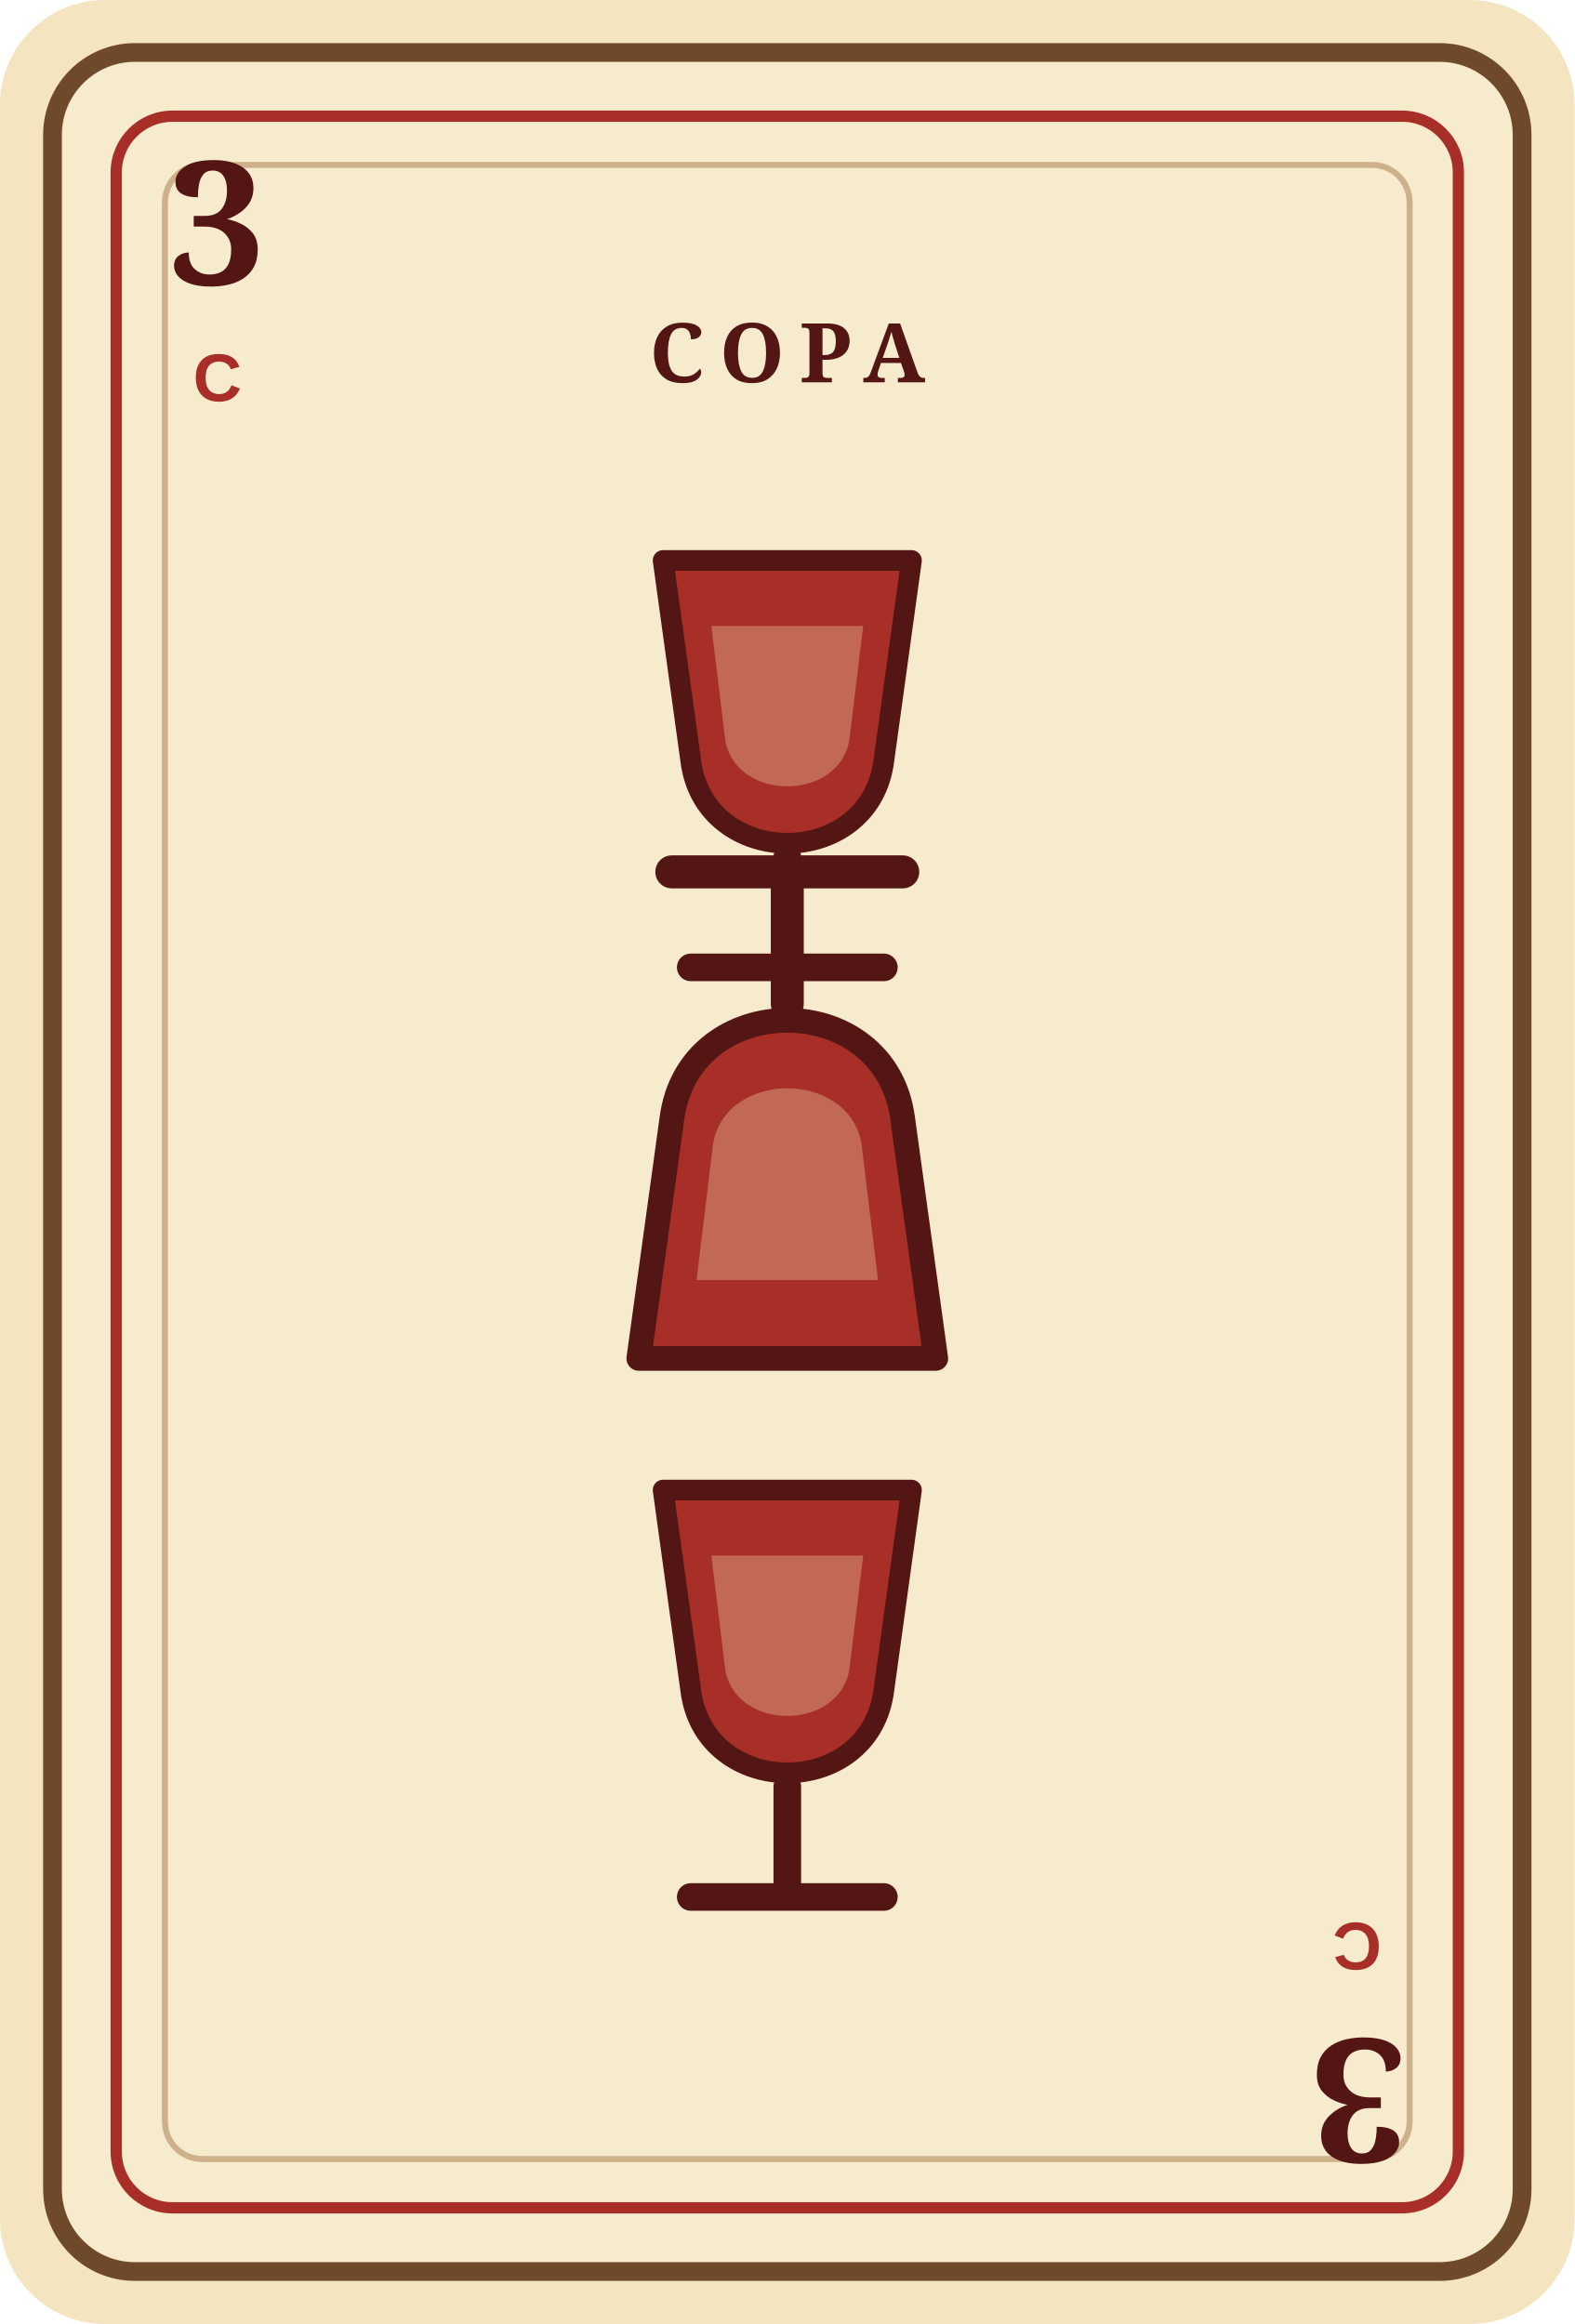
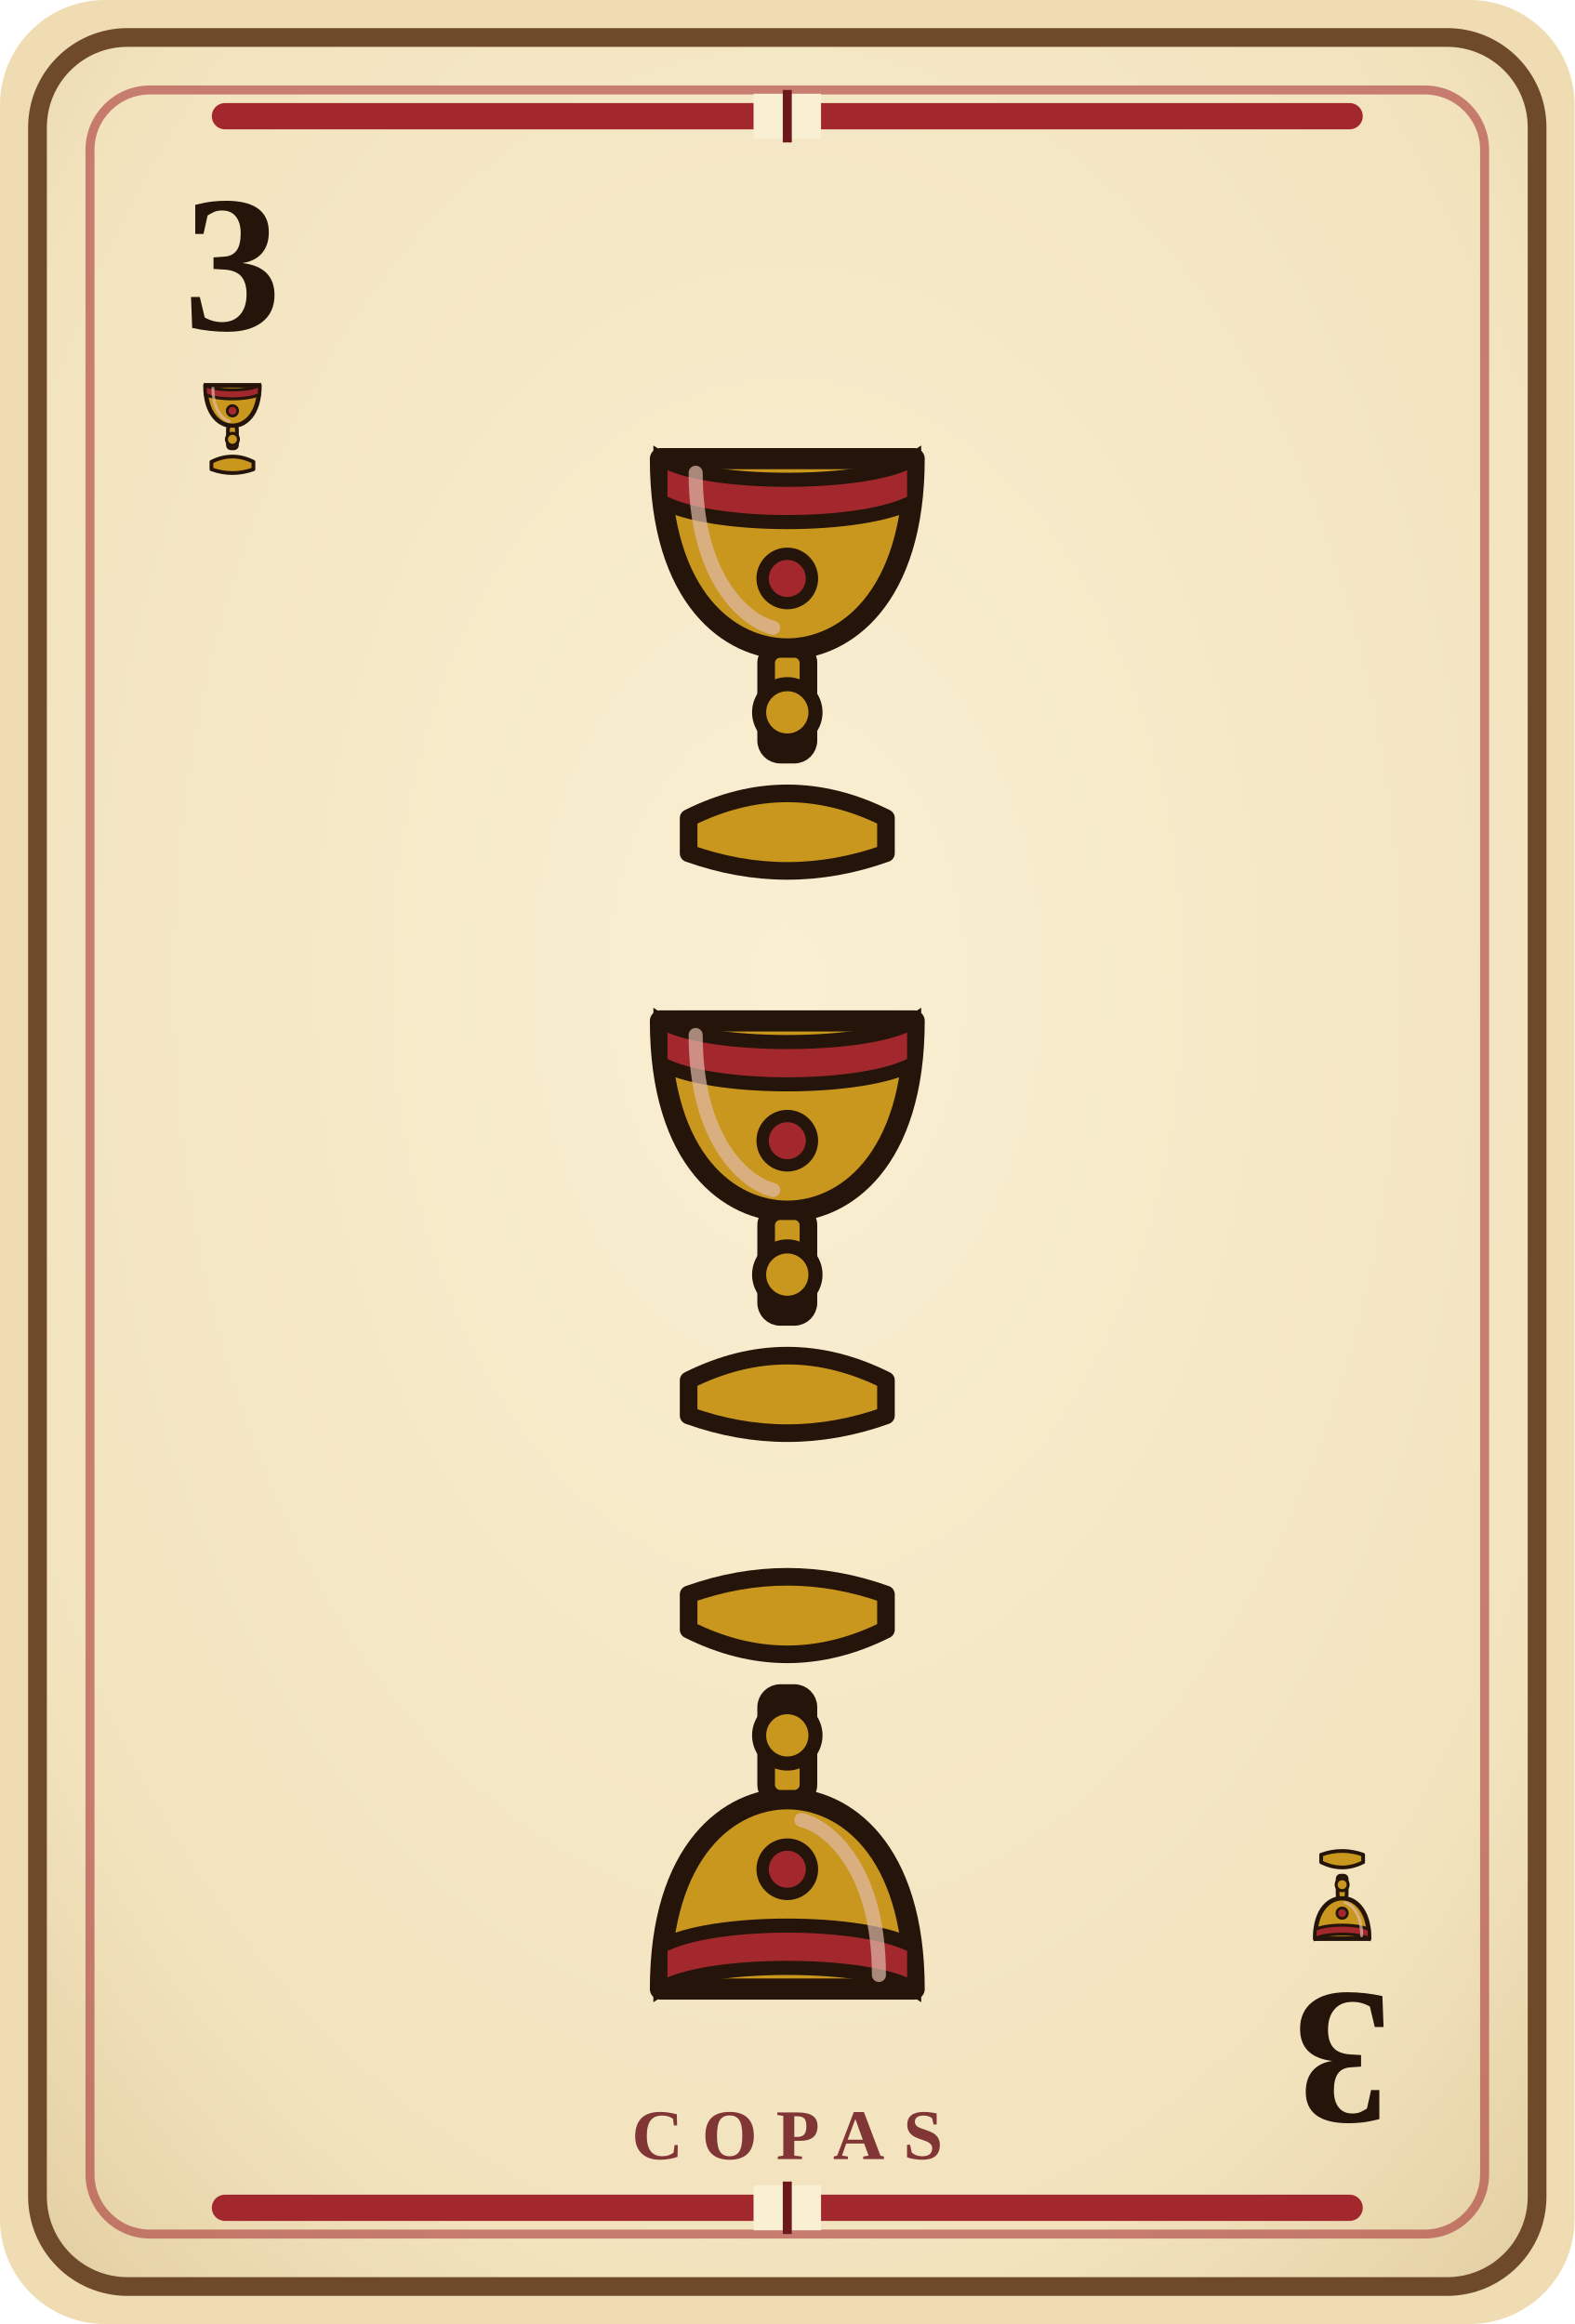
- <svg xmlns="http://www.w3.org/2000/svg" width="420" height="620" viewBox="0 0 420 620" role="img" aria-label="3 de COPA">
-   <rect width="420" height="620" rx="28" fill="#f4e4bf" />
-   <rect x="14" y="14" width="392" height="592" rx="22" fill="#f7ebce" stroke="#6e4a2b" stroke-width="5" />
-   <rect x="31" y="31" width="358" height="558" rx="15" fill="none" stroke="#a72f27" stroke-width="3" />
-   <rect x="44" y="44" width="332" height="532" rx="10" fill="none" stroke="#9f7040" stroke-width="1.6" opacity="0.48" />
-   <g transform="translate(58 76) rotate(0)">
-     <text x="0" y="0" text-anchor="middle" font-family="Georgia, serif" font-size="46" font-weight="800" fill="#541614">3</text>
-     <text x="0" y="31" text-anchor="middle" font-family="Arial, sans-serif" font-size="18" font-weight="900" fill="#a72f27">C</text>
-   </g>
-   <g transform="translate(362 544) rotate(180)">
-     <text x="0" y="0" text-anchor="middle" font-family="Georgia, serif" font-size="46" font-weight="800" fill="#541614">3</text>
-     <text x="0" y="31" text-anchor="middle" font-family="Arial, sans-serif" font-size="18" font-weight="900" fill="#a72f27">C</text>
-   </g>
-   <text x="210" y="102" text-anchor="middle" font-family="Georgia, serif" font-size="22" font-weight="700" letter-spacing="4" fill="#541614">COPA</text>
-   <g>
-     <g transform="translate(210 190) rotate(0) scale(0.92)">
-       <path d="M-36-44H36L28 14C24 46-24 46-28 14Z" fill="#a72f27" stroke="#541614" stroke-width="6" stroke-linejoin="round" />
-       <path d="M-22-25H22L18 8C15 26-15 26-18 8Z" fill="#eec7a4" opacity="0.38" />
-       <path d="M0 42V74M-28 74H28" stroke="#541614" stroke-width="8" stroke-linecap="round" />
-     </g>
-     <g transform="translate(210 314) rotate(180) scale(1.1)">
-       <path d="M-36-44H36L28 14C24 46-24 46-28 14Z" fill="#a72f27" stroke="#541614" stroke-width="6" stroke-linejoin="round" />
-       <path d="M-22-25H22L18 8C15 26-15 26-18 8Z" fill="#eec7a4" opacity="0.38" />
-       <path d="M0 42V74M-28 74H28" stroke="#541614" stroke-width="8" stroke-linecap="round" />
-     </g>
-     <g transform="translate(210 438) rotate(0) scale(0.92)">
-       <path d="M-36-44H36L28 14C24 46-24 46-28 14Z" fill="#a72f27" stroke="#541614" stroke-width="6" stroke-linejoin="round" />
-       <path d="M-22-25H22L18 8C15 26-15 26-18 8Z" fill="#eec7a4" opacity="0.38" />
-       <path d="M0 42V74M-28 74H28" stroke="#541614" stroke-width="8" stroke-linecap="round" />
+ <svg xmlns="http://www.w3.org/2000/svg" width="420" height="620" viewBox="0 0 420 620" role="img" aria-label="3 de COPAS">
+   <defs>
+     <radialGradient id="paper" cx="50%" cy="42%" r="75%">
+       <stop offset="0%" stop-color="#f9efd3" />
+       <stop offset="78%" stop-color="#f2e3bd" />
+       <stop offset="100%" stop-color="#e4d0a4" />
+     </radialGradient>
+   </defs>
+   <rect width="420" height="620" rx="28" fill="#efdcb2" />
+   <rect x="10" y="10" width="400" height="600" rx="24" fill="url(#paper)" stroke="#6e4a2b" stroke-width="5" />
+   <rect x="24" y="24" width="372" height="572" rx="16" fill="none" stroke="#a3282e" stroke-width="2.4" opacity="0.55" />
+   <path d="M60,31 H360 M60,589 H360" stroke="#a3282e" stroke-width="7" stroke-linecap="round" />
+   <rect x="201.0" y="25" width="18" height="12" fill="#f9efd3" />
+   <path d="M210.0,24 L210.0,38" stroke="#6d181d" stroke-width="2.4" />
+   <rect x="201.0" y="583" width="18" height="12" fill="#f9efd3" />
+   <path d="M210.0,582 L210.0,596" stroke="#6d181d" stroke-width="2.4" />
+   <g transform="translate(62 88) rotate(0)">
+     <text x="0" y="0" text-anchor="middle" font-family="Georgia, 'Times New Roman', serif" font-size="52" font-weight="700" fill="#241409">3</text>
+     <g transform="translate(0 26) rotate(0) scale(0.2)">
+       <path d="M-36,-56 C-36,-16 -16,-2 0,-2 C16,-2 36,-16 36,-56 Z" fill="#c9971d" stroke="#241409" stroke-width="6" stroke-linejoin="round" />
+       <path d="M-36,-56 C-24,-48 24,-48 36,-56 L36,-44 C22,-36 -22,-36 -36,-44 Z" fill="#a3282e" stroke="#241409" stroke-width="4" />
+       <circle cx="0" cy="-22" r="7" fill="#a3282e" stroke="#241409" stroke-width="3.5" />
+       <rect x="-6" y="-2" width="12" height="30" rx="4" fill="#c9971d" stroke="#241409" stroke-width="5" />
+       <circle cx="0" cy="16" r="8" fill="#c9971d" stroke="#241409" stroke-width="4" />
+       <path d="M-28,46 Q0,32 28,46 L28,56 Q0,66 -28,56 Z" fill="#c9971d" stroke="#241409" stroke-width="5" stroke-linejoin="round" />
+       <path d="M-26,-52 C-26,-22 -12,-10 -4,-8" fill="none" stroke="#dfb9a8" stroke-width="4" stroke-linecap="round" opacity="0.7" />
    </g>
  </g>
+   <g transform="translate(358 532) rotate(180)">
+     <text x="0" y="0" text-anchor="middle" font-family="Georgia, 'Times New Roman', serif" font-size="52" font-weight="700" fill="#241409">3</text>
+     <g transform="translate(0 26) rotate(0) scale(0.2)">
+       <path d="M-36,-56 C-36,-16 -16,-2 0,-2 C16,-2 36,-16 36,-56 Z" fill="#c9971d" stroke="#241409" stroke-width="6" stroke-linejoin="round" />
+       <path d="M-36,-56 C-24,-48 24,-48 36,-56 L36,-44 C22,-36 -22,-36 -36,-44 Z" fill="#a3282e" stroke="#241409" stroke-width="4" />
+       <circle cx="0" cy="-22" r="7" fill="#a3282e" stroke="#241409" stroke-width="3.5" />
+       <rect x="-6" y="-2" width="12" height="30" rx="4" fill="#c9971d" stroke="#241409" stroke-width="5" />
+       <circle cx="0" cy="16" r="8" fill="#c9971d" stroke="#241409" stroke-width="4" />
+       <path d="M-28,46 Q0,32 28,46 L28,56 Q0,66 -28,56 Z" fill="#c9971d" stroke="#241409" stroke-width="5" stroke-linejoin="round" />
+       <path d="M-26,-52 C-26,-22 -12,-10 -4,-8" fill="none" stroke="#dfb9a8" stroke-width="4" stroke-linecap="round" opacity="0.7" />
+     </g>
+   </g>
+   <text x="210" y="576" text-anchor="middle" font-family="Georgia, 'Times New Roman', serif" font-size="19" font-weight="700" letter-spacing="5" fill="#6d181d" opacity="0.85">COPAS</text>
+   <g transform="translate(210 175) rotate(0) scale(0.94)">
+     <path d="M-36,-56 C-36,-16 -16,-2 0,-2 C16,-2 36,-16 36,-56 Z" fill="#c9971d" stroke="#241409" stroke-width="6" stroke-linejoin="round" />
+     <path d="M-36,-56 C-24,-48 24,-48 36,-56 L36,-44 C22,-36 -22,-36 -36,-44 Z" fill="#a3282e" stroke="#241409" stroke-width="4" />
+     <circle cx="0" cy="-22" r="7" fill="#a3282e" stroke="#241409" stroke-width="3.5" />
+     <rect x="-6" y="-2" width="12" height="30" rx="4" fill="#c9971d" stroke="#241409" stroke-width="5" />
+     <circle cx="0" cy="16" r="8" fill="#c9971d" stroke="#241409" stroke-width="4" />
+     <path d="M-28,46 Q0,32 28,46 L28,56 Q0,66 -28,56 Z" fill="#c9971d" stroke="#241409" stroke-width="5" stroke-linejoin="round" />
+     <path d="M-26,-52 C-26,-22 -12,-10 -4,-8" fill="none" stroke="#dfb9a8" stroke-width="4" stroke-linecap="round" opacity="0.7" />
+   </g>
+   <g transform="translate(210 325) rotate(0) scale(0.94)">
+     <path d="M-36,-56 C-36,-16 -16,-2 0,-2 C16,-2 36,-16 36,-56 Z" fill="#c9971d" stroke="#241409" stroke-width="6" stroke-linejoin="round" />
+     <path d="M-36,-56 C-24,-48 24,-48 36,-56 L36,-44 C22,-36 -22,-36 -36,-44 Z" fill="#a3282e" stroke="#241409" stroke-width="4" />
+     <circle cx="0" cy="-22" r="7" fill="#a3282e" stroke="#241409" stroke-width="3.5" />
+     <rect x="-6" y="-2" width="12" height="30" rx="4" fill="#c9971d" stroke="#241409" stroke-width="5" />
+     <circle cx="0" cy="16" r="8" fill="#c9971d" stroke="#241409" stroke-width="4" />
+     <path d="M-28,46 Q0,32 28,46 L28,56 Q0,66 -28,56 Z" fill="#c9971d" stroke="#241409" stroke-width="5" stroke-linejoin="round" />
+     <path d="M-26,-52 C-26,-22 -12,-10 -4,-8" fill="none" stroke="#dfb9a8" stroke-width="4" stroke-linecap="round" opacity="0.7" />
+   </g>
+   <g transform="translate(210 478) rotate(180) scale(0.94)">
+     <path d="M-36,-56 C-36,-16 -16,-2 0,-2 C16,-2 36,-16 36,-56 Z" fill="#c9971d" stroke="#241409" stroke-width="6" stroke-linejoin="round" />
+     <path d="M-36,-56 C-24,-48 24,-48 36,-56 L36,-44 C22,-36 -22,-36 -36,-44 Z" fill="#a3282e" stroke="#241409" stroke-width="4" />
+     <circle cx="0" cy="-22" r="7" fill="#a3282e" stroke="#241409" stroke-width="3.5" />
+     <rect x="-6" y="-2" width="12" height="30" rx="4" fill="#c9971d" stroke="#241409" stroke-width="5" />
+     <circle cx="0" cy="16" r="8" fill="#c9971d" stroke="#241409" stroke-width="4" />
+     <path d="M-28,46 Q0,32 28,46 L28,56 Q0,66 -28,56 Z" fill="#c9971d" stroke="#241409" stroke-width="5" stroke-linejoin="round" />
+     <path d="M-26,-52 C-26,-22 -12,-10 -4,-8" fill="none" stroke="#dfb9a8" stroke-width="4" stroke-linecap="round" opacity="0.7" />
+   </g>
</svg>
